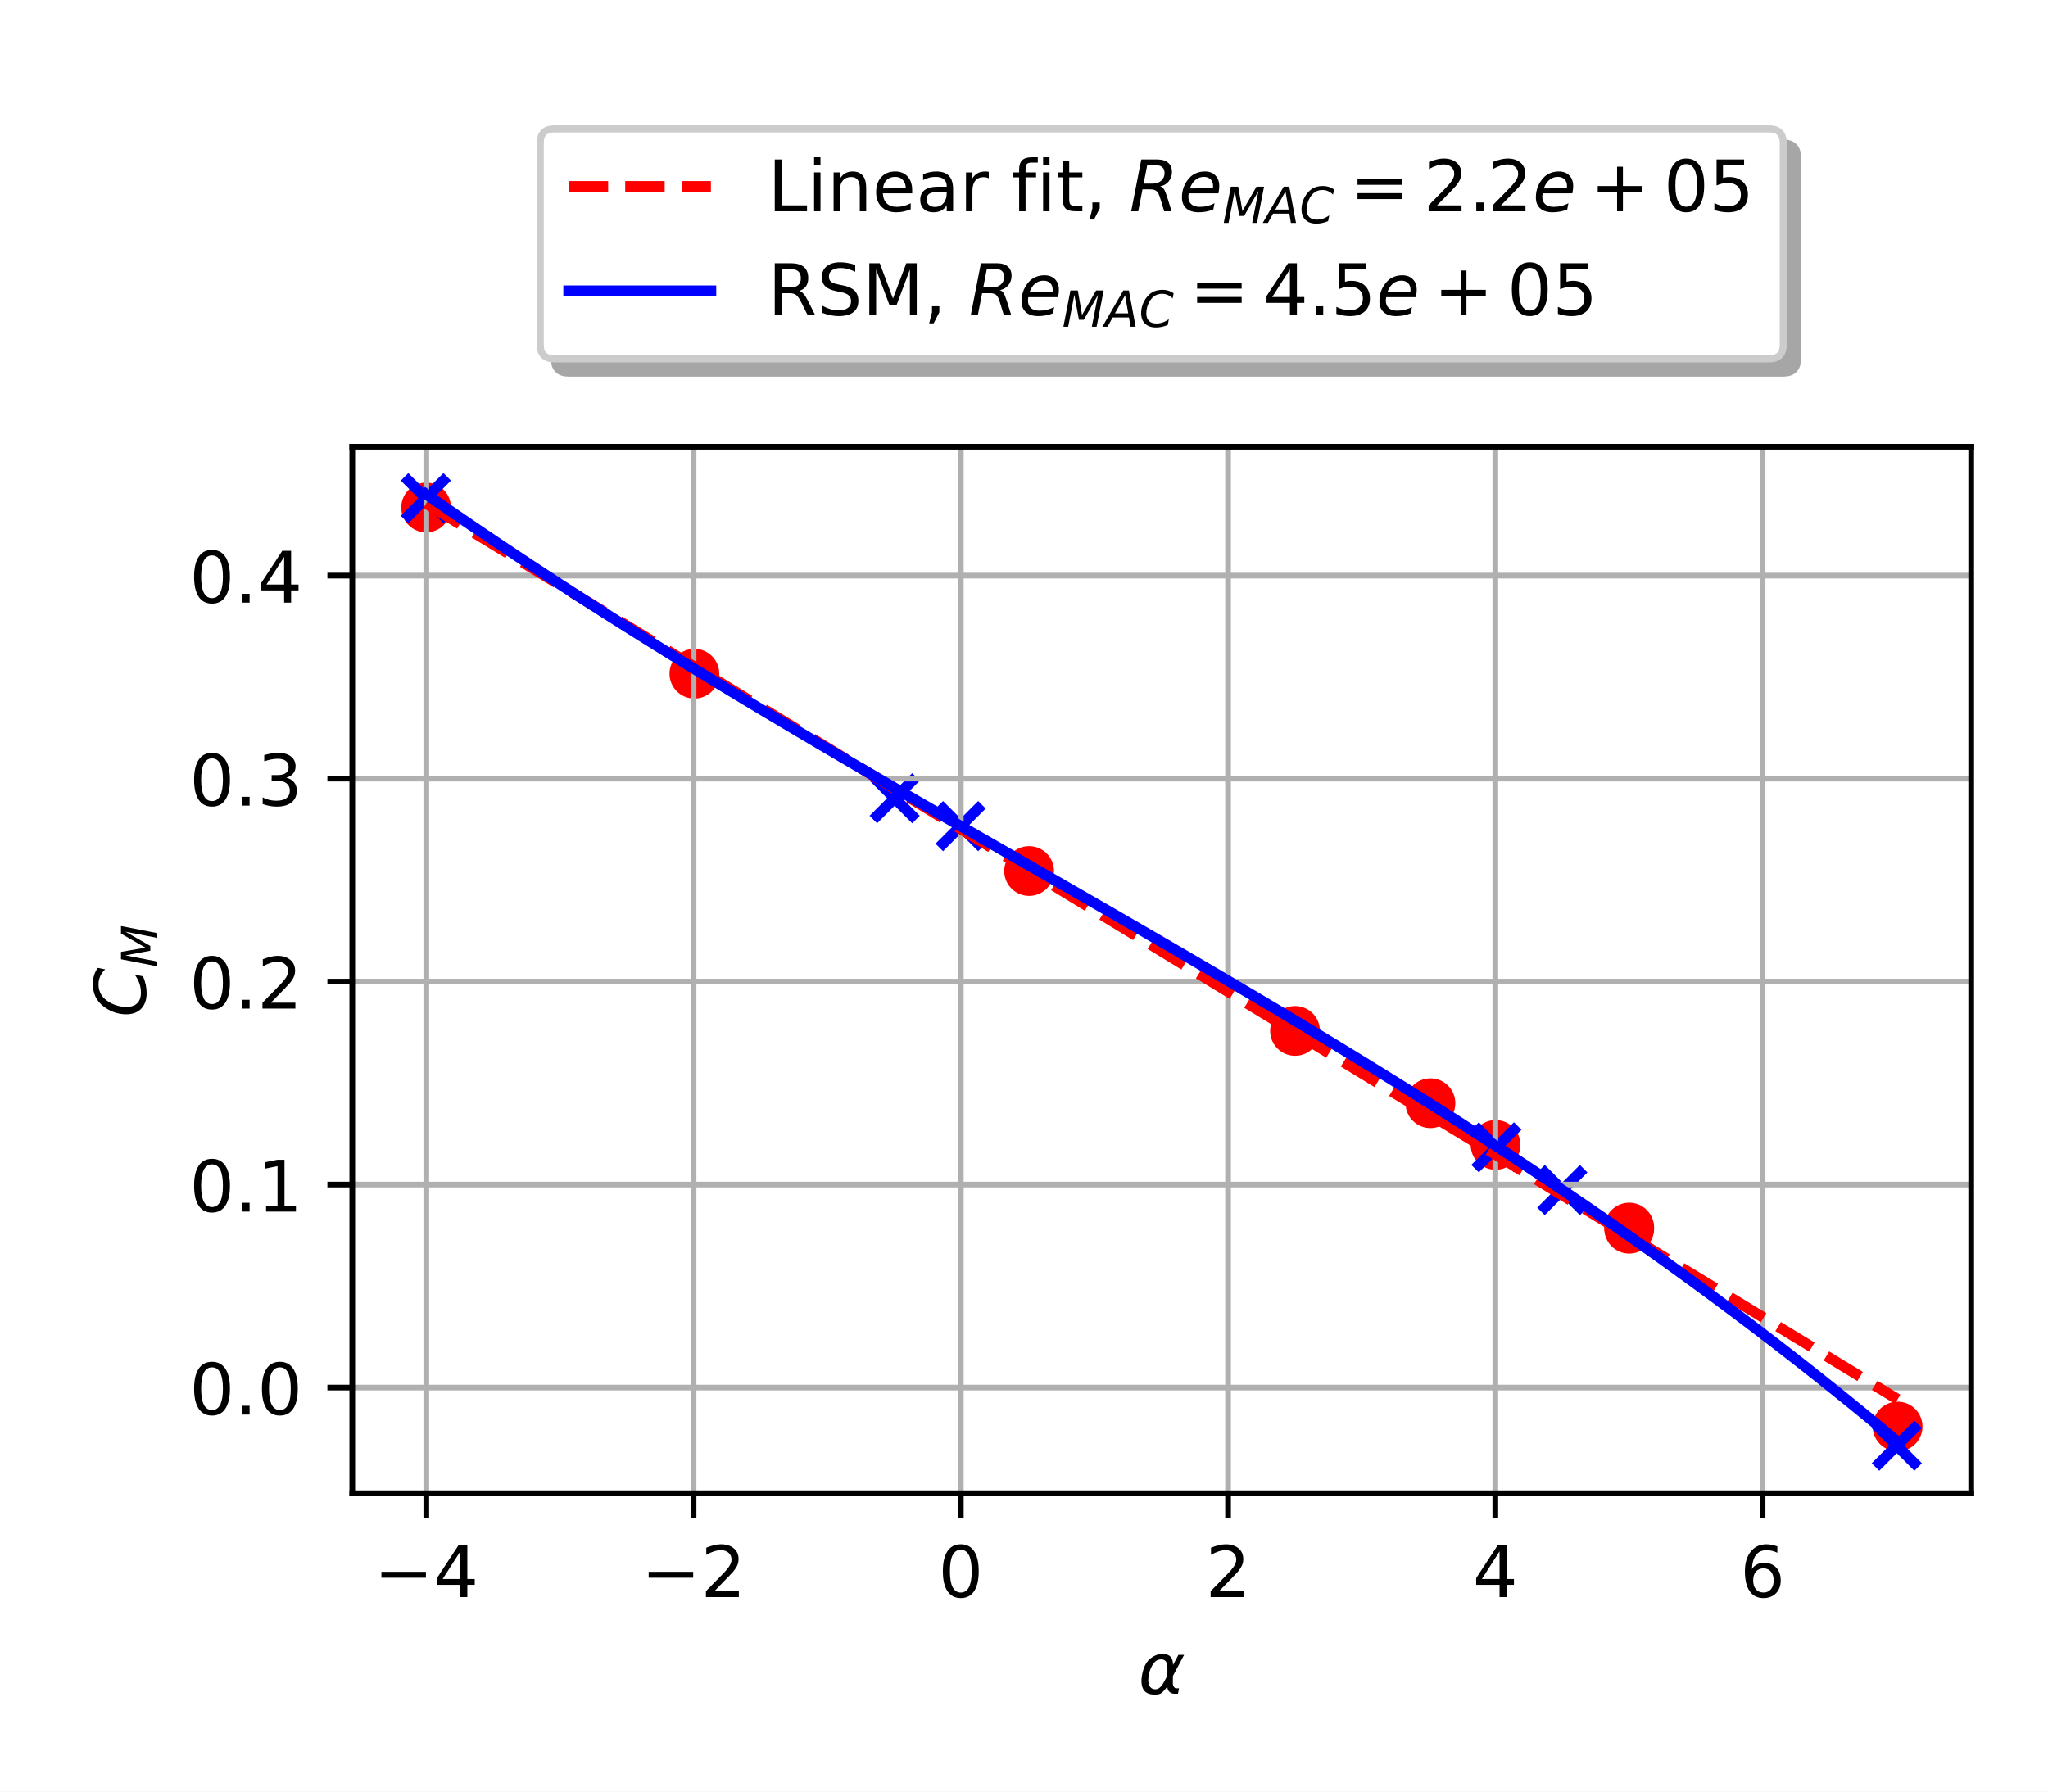
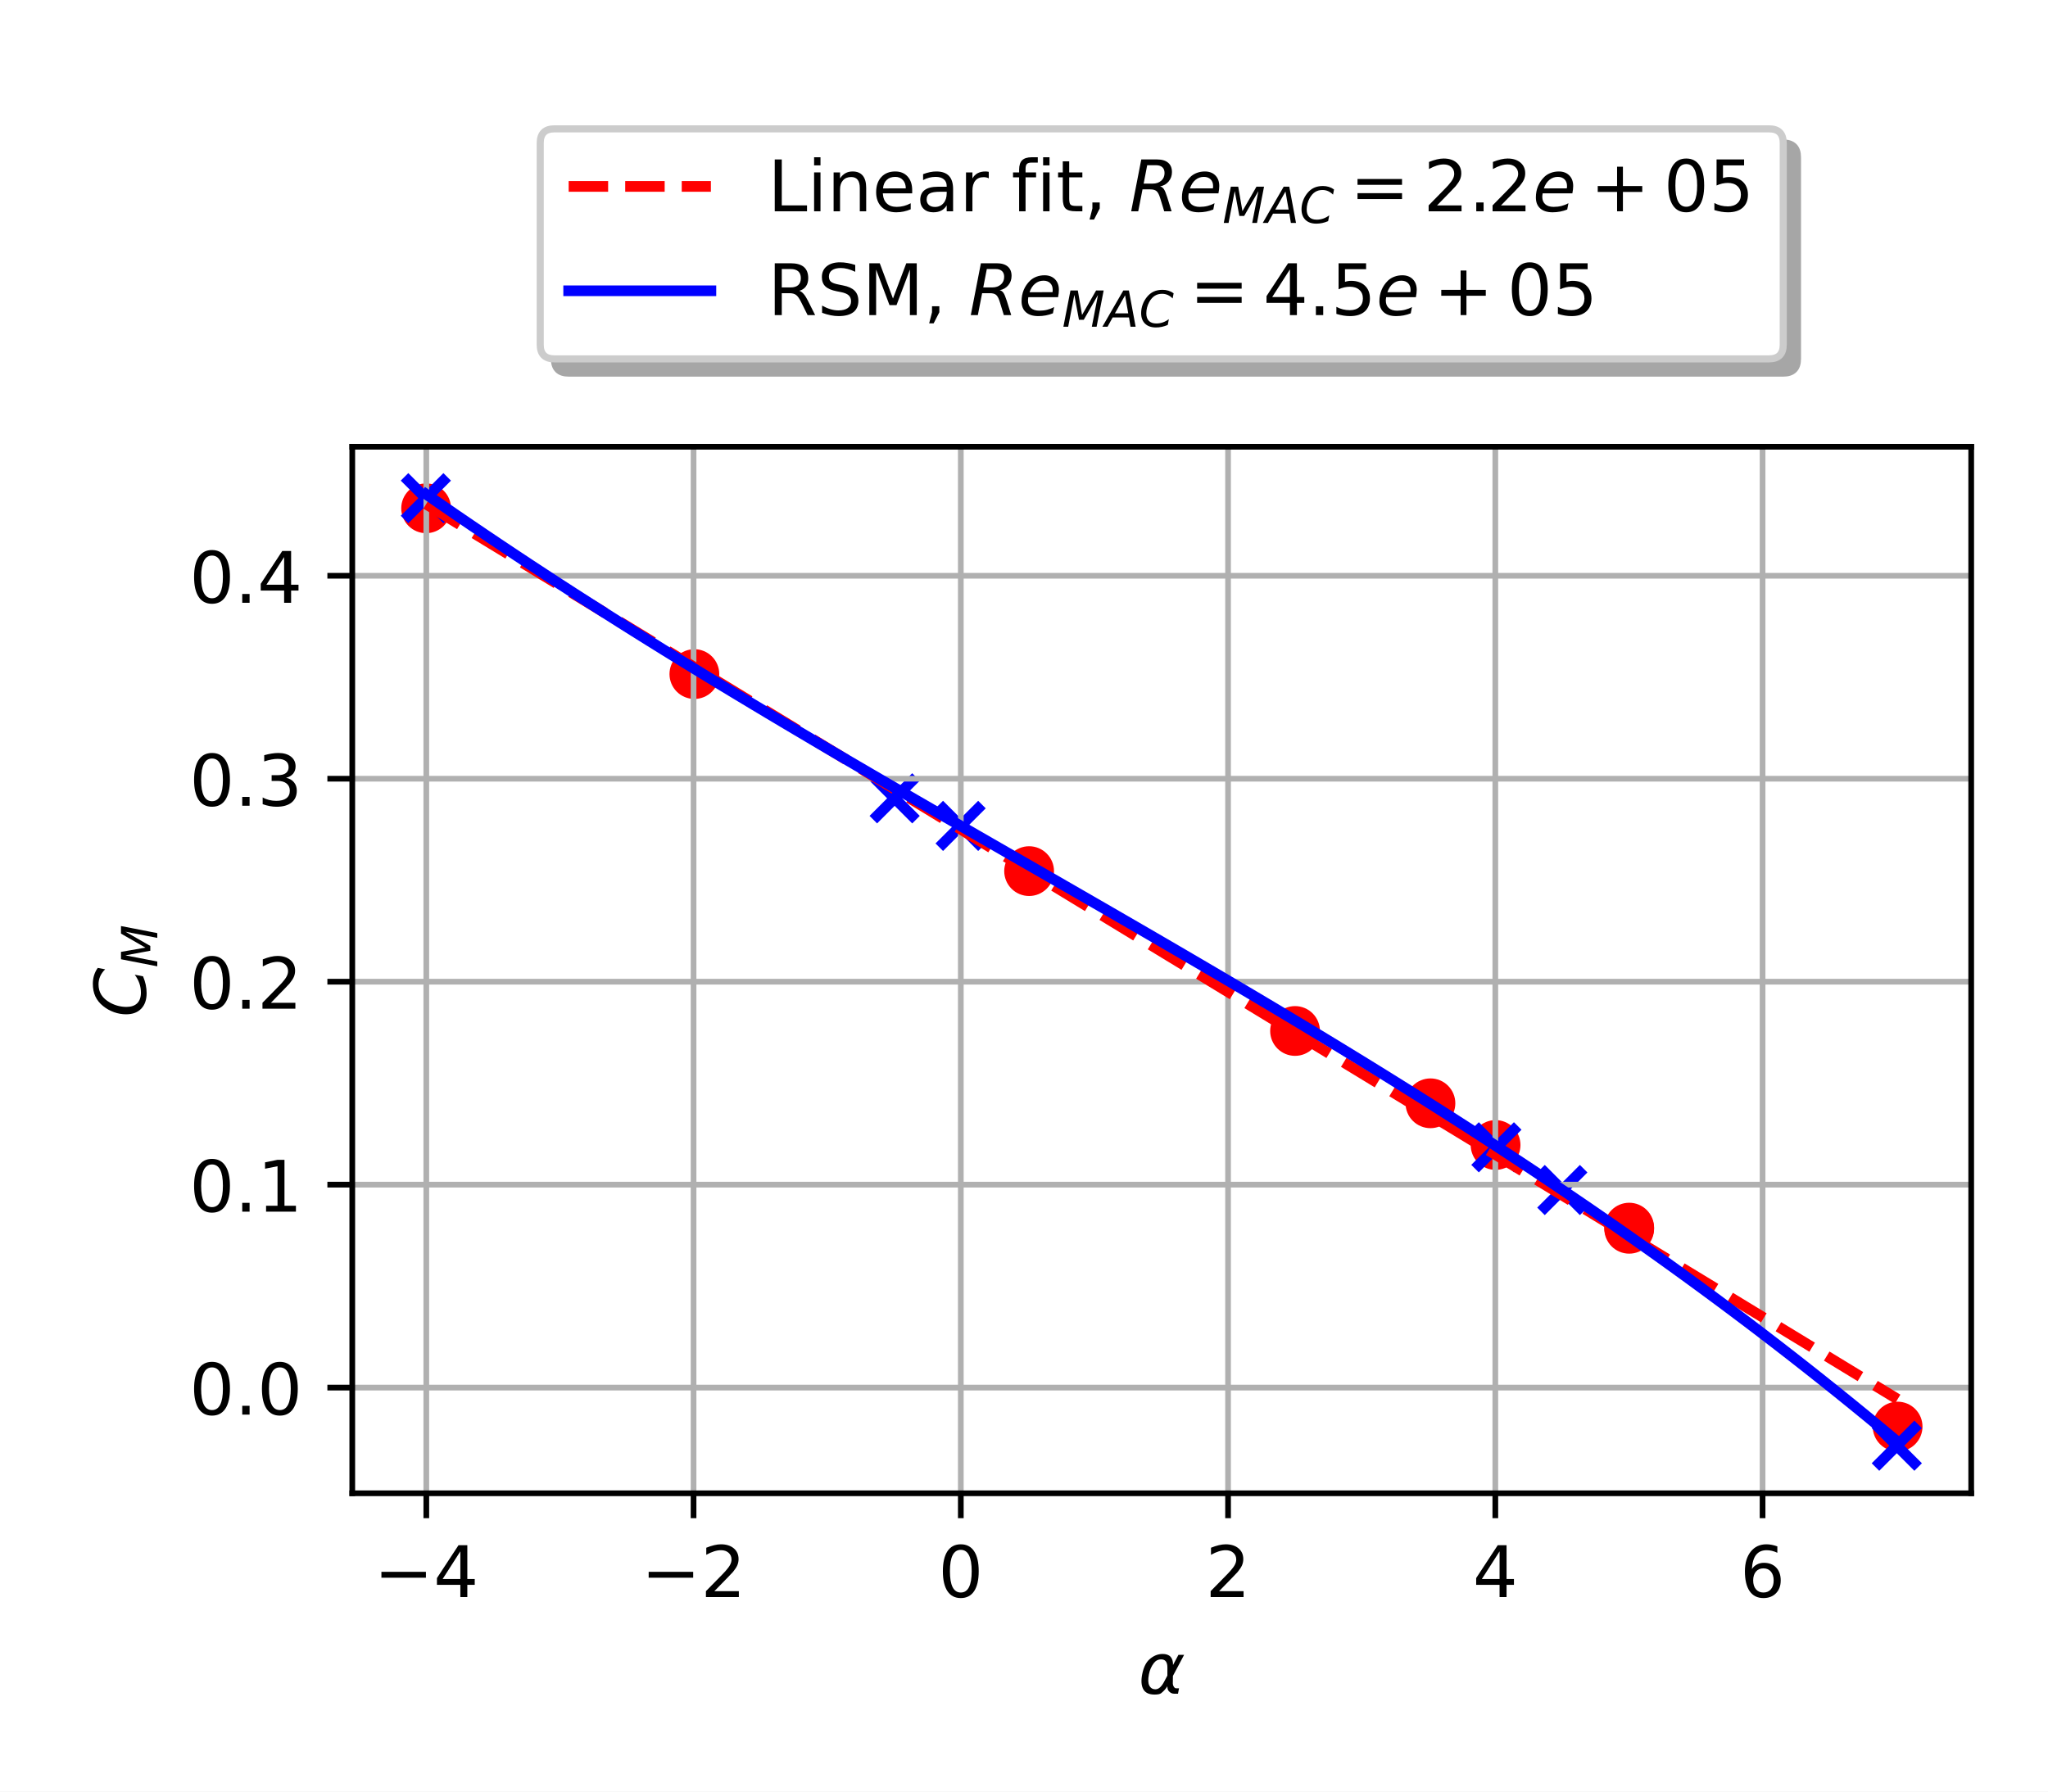
<svg xmlns="http://www.w3.org/2000/svg" xmlns:xlink="http://www.w3.org/1999/xlink" width="288pt" height="252pt" viewBox="0 0 288 252" version="1.1">
  <defs>
    <style type="text/css">*{stroke-linejoin: round; stroke-linecap: butt}</style>
  </defs>
  <g id="figure_1">
    <g id="patch_1">
      <path d="M 0 252  L 288 252  L 288 0  L 0 0  z " style="fill: #ffffff" />
    </g>
    <g id="axes_1">
      <g id="patch_2">
        <path d="M 49.538 210.04  L 277.2 210.04  L 277.2 62.838  L 49.538 62.838  z " style="fill: #ffffff" />
      </g>
      <g id="PathCollection_1">
        <defs>
-           <path id="m298b43985b" d="M 0 3  C 0.796 3 1.559 2.684 2.121 2.121  C 2.684 1.559 3 0.796 3 0  C 3 -0.796 2.684 -1.559 2.121 -2.121  C 1.559 -2.684 0.796 -3 0 -3  C -0.796 -3 -1.559 -2.684 -2.121 -2.121  C -2.684 -1.559 -3 -0.796 -3 0  C -3 0.796 -2.684 1.559 -2.121 2.121  C -1.559 2.684 -0.796 3 0 3  z " style="stroke: #ff0000" />
+           <path id="m295768edda" d="M 0 3  C 0.796 3 1.559 2.684 2.121 2.121  C 2.684 1.559 3 0.796 3 0  C 3 -0.796 2.684 -1.559 2.121 -2.121  C 1.559 -2.684 0.796 -3 0 -3  C -0.796 -3 -1.559 -2.684 -2.121 -2.121  C -2.684 -1.559 -3 -0.796 -3 0  C -3 0.796 -2.684 1.559 -2.121 2.121  C -1.559 2.684 -0.796 3 0 3  z " style="stroke: #ff0000" />
        </defs>
-         <g clip-path="url(#pca55e09e68)">
-           <use xlink:href="#m298b43985b" x="59.924" y="71.383" style="fill: #ff0000; stroke: #ff0000" />
-           <use xlink:href="#m298b43985b" x="210.315" y="161.041" style="fill: #ff0000; stroke: #ff0000" />
-           <use xlink:href="#m298b43985b" x="266.852" y="200.652" style="fill: #ff0000; stroke: #ff0000" />
-           <use xlink:href="#m298b43985b" x="97.647" y="94.761" style="fill: #ff0000; stroke: #ff0000" />
-           <use xlink:href="#m298b43985b" x="182.118" y="145.005" style="fill: #ff0000; stroke: #ff0000" />
-           <use xlink:href="#m298b43985b" x="144.719" y="122.515" style="fill: #ff0000; stroke: #ff0000" />
-           <use xlink:href="#m298b43985b" x="229.106" y="172.825" style="fill: #ff0000; stroke: #ff0000" />
-           <use xlink:href="#m298b43985b" x="229.106" y="172.664" style="fill: #ff0000; stroke: #ff0000" />
-           <use xlink:href="#m298b43985b" x="201.155" y="155.175" style="fill: #ff0000; stroke: #ff0000" />
+         <g clip-path="url(#pb75f17c39f)">
+           <use xlink:href="#m295768edda" x="59.924" y="71.497" style="fill: #ff0000; stroke: #ff0000" />
+           <use xlink:href="#m295768edda" x="210.315" y="161.051" style="fill: #ff0000; stroke: #ff0000" />
+           <use xlink:href="#m295768edda" x="266.852" y="200.657" style="fill: #ff0000; stroke: #ff0000" />
+           <use xlink:href="#m295768edda" x="97.647" y="94.814" style="fill: #ff0000; stroke: #ff0000" />
+           <use xlink:href="#m295768edda" x="182.118" y="145.014" style="fill: #ff0000; stroke: #ff0000" />
+           <use xlink:href="#m295768edda" x="144.719" y="122.529" style="fill: #ff0000; stroke: #ff0000" />
+           <use xlink:href="#m295768edda" x="229.106" y="172.836" style="fill: #ff0000; stroke: #ff0000" />
+           <use xlink:href="#m295768edda" x="229.106" y="172.675" style="fill: #ff0000; stroke: #ff0000" />
+           <use xlink:href="#m295768edda" x="201.155" y="155.186" style="fill: #ff0000; stroke: #ff0000" />
        </g>
      </g>
      <g id="PathCollection_2">
        <defs>
-           <path id="m9cc6f84e0f" d="M -3 3  L 3 -3  M -3 -3  L 3 3  " style="stroke: #0000ff; stroke-width: 1.5" />
+           <path id="m16c9d9e2cb" d="M -3 3  L 3 -3  M -3 -3  L 3 3  " style="stroke: #0000ff; stroke-width: 1.5" />
        </defs>
-         <g clip-path="url(#pca55e09e68)">
-           <use xlink:href="#m9cc6f84e0f" x="266.739" y="203.349" style="fill: #0000ff; stroke: #0000ff; stroke-width: 1.5" />
-           <use xlink:href="#m9cc6f84e0f" x="135.086" y="116.201" style="fill: #0000ff; stroke: #0000ff; stroke-width: 1.5" />
-           <use xlink:href="#m9cc6f84e0f" x="210.428" y="161.381" style="fill: #0000ff; stroke: #0000ff; stroke-width: 1.5" />
-           <use xlink:href="#m9cc6f84e0f" x="125.811" y="112.276" style="fill: #0000ff; stroke: #0000ff; stroke-width: 1.5" />
-           <use xlink:href="#m9cc6f84e0f" x="219.701" y="167.386" style="fill: #0000ff; stroke: #0000ff; stroke-width: 1.5" />
-           <use xlink:href="#m9cc6f84e0f" x="59.886" y="70.07" style="fill: #0000ff; stroke: #0000ff; stroke-width: 1.5" />
+         <g clip-path="url(#pb75f17c39f)">
+           <use xlink:href="#m16c9d9e2cb" x="266.739" y="203.349" style="fill: #0000ff; stroke: #0000ff; stroke-width: 1.5" />
+           <use xlink:href="#m16c9d9e2cb" x="135.086" y="116.167" style="fill: #0000ff; stroke: #0000ff; stroke-width: 1.5" />
+           <use xlink:href="#m16c9d9e2cb" x="210.428" y="161.376" style="fill: #0000ff; stroke: #0000ff; stroke-width: 1.5" />
+           <use xlink:href="#m16c9d9e2cb" x="125.811" y="112.291" style="fill: #0000ff; stroke: #0000ff; stroke-width: 1.5" />
+           <use xlink:href="#m16c9d9e2cb" x="219.701" y="167.386" style="fill: #0000ff; stroke: #0000ff; stroke-width: 1.5" />
+           <use xlink:href="#m16c9d9e2cb" x="59.886" y="70.074" style="fill: #0000ff; stroke: #0000ff; stroke-width: 1.5" />
        </g>
      </g>
      <g id="matplotlib.axis_1">
        <g id="xtick_1">
          <g id="line2d_1">
-             <path d="M 59.949 210.04  L 59.949 62.838  " clip-path="url(#pca55e09e68)" style="fill: none; stroke: #b0b0b0; stroke-width: 0.8; stroke-linecap: square" />
+             <path d="M 59.949 210.04  L 59.949 62.838  " clip-path="url(#pb75f17c39f)" style="fill: none; stroke: #b0b0b0; stroke-width: 0.8; stroke-linecap: square" />
          </g>
          <g id="line2d_2">
            <defs>
-               <path id="mcd1aa1cfd7" d="M 0 0  L 0 3.5  " style="stroke: #000000; stroke-width: 0.8" />
-             </defs>
-             <g>
-               <use xlink:href="#mcd1aa1cfd7" x="59.949" y="210.04" style="stroke: #000000; stroke-width: 0.8" />
+               <path id="m51a1913f10" d="M 0 0  L 0 3.5  " style="stroke: #000000; stroke-width: 0.8" />
+             </defs>
+             <g>
+               <use xlink:href="#m51a1913f10" x="59.949" y="210.04" style="stroke: #000000; stroke-width: 0.8" />
            </g>
          </g>
          <g id="text_1">
            <g transform="translate(52.57741 224.6384) scale(0.1 -0.1)">
              <defs>
                <path id="DejaVuSans-2212" d="M 678 2272  L 4684 2272  L 4684 1741  L 678 1741  L 678 2272  z " transform="scale(0.015625)" />
                <path id="DejaVuSans-34" d="M 2419 4116  L 825 1625  L 2419 1625  L 2419 4116  z M 2253 4666  L 3047 4666  L 3047 1625  L 3713 1625  L 3713 1100  L 3047 1100  L 3047 0  L 2419 0  L 2419 1100  L 313 1100  L 313 1709  L 2253 4666  z " transform="scale(0.015625)" />
              </defs>
              <use xlink:href="#DejaVuSans-2212" />
              <use xlink:href="#DejaVuSans-34" x="83.789" />
            </g>
          </g>
        </g>
        <g id="xtick_2">
          <g id="line2d_3">
-             <path d="M 97.531 210.04  L 97.531 62.838  " clip-path="url(#pca55e09e68)" style="fill: none; stroke: #b0b0b0; stroke-width: 0.8; stroke-linecap: square" />
+             <path d="M 97.531 210.04  L 97.531 62.838  " clip-path="url(#pb75f17c39f)" style="fill: none; stroke: #b0b0b0; stroke-width: 0.8; stroke-linecap: square" />
          </g>
          <g id="line2d_4">
            <g>
-               <use xlink:href="#mcd1aa1cfd7" x="97.531" y="210.04" style="stroke: #000000; stroke-width: 0.8" />
+               <use xlink:href="#m51a1913f10" x="97.531" y="210.04" style="stroke: #000000; stroke-width: 0.8" />
            </g>
          </g>
          <g id="text_2">
            <g transform="translate(90.16002 224.6384) scale(0.1 -0.1)">
              <defs>
                <path id="DejaVuSans-32" d="M 1228 531  L 3431 531  L 3431 0  L 469 0  L 469 531  Q 828 903 1448 1529  Q 2069 2156 2228 2338  Q 2531 2678 2651 2914  Q 2772 3150 2772 3378  Q 2772 3750 2511 3984  Q 2250 4219 1831 4219  Q 1534 4219 1204 4116  Q 875 4013 500 3803  L 500 4441  Q 881 4594 1212 4672  Q 1544 4750 1819 4750  Q 2544 4750 2975 4387  Q 3406 4025 3406 3419  Q 3406 3131 3298 2873  Q 3191 2616 2906 2266  Q 2828 2175 2409 1742  Q 1991 1309 1228 531  z " transform="scale(0.015625)" />
              </defs>
              <use xlink:href="#DejaVuSans-2212" />
              <use xlink:href="#DejaVuSans-32" x="83.789" />
            </g>
          </g>
        </g>
        <g id="xtick_3">
          <g id="line2d_5">
-             <path d="M 135.114 210.04  L 135.114 62.838  " clip-path="url(#pca55e09e68)" style="fill: none; stroke: #b0b0b0; stroke-width: 0.8; stroke-linecap: square" />
+             <path d="M 135.114 210.04  L 135.114 62.838  " clip-path="url(#pb75f17c39f)" style="fill: none; stroke: #b0b0b0; stroke-width: 0.8; stroke-linecap: square" />
          </g>
          <g id="line2d_6">
            <g>
-               <use xlink:href="#mcd1aa1cfd7" x="135.114" y="210.04" style="stroke: #000000; stroke-width: 0.8" />
+               <use xlink:href="#m51a1913f10" x="135.114" y="210.04" style="stroke: #000000; stroke-width: 0.8" />
            </g>
          </g>
          <g id="text_3">
            <g transform="translate(131.9325 224.6384) scale(0.1 -0.1)">
              <defs>
                <path id="DejaVuSans-30" d="M 2034 4250  Q 1547 4250 1301 3770  Q 1056 3291 1056 2328  Q 1056 1369 1301 889  Q 1547 409 2034 409  Q 2525 409 2770 889  Q 3016 1369 3016 2328  Q 3016 3291 2770 3770  Q 2525 4250 2034 4250  z M 2034 4750  Q 2819 4750 3233 4129  Q 3647 3509 3647 2328  Q 3647 1150 3233 529  Q 2819 -91 2034 -91  Q 1250 -91 836 529  Q 422 1150 422 2328  Q 422 3509 836 4129  Q 1250 4750 2034 4750  z " transform="scale(0.015625)" />
              </defs>
              <use xlink:href="#DejaVuSans-30" />
            </g>
          </g>
        </g>
        <g id="xtick_4">
          <g id="line2d_7">
-             <path d="M 172.696 210.04  L 172.696 62.838  " clip-path="url(#pca55e09e68)" style="fill: none; stroke: #b0b0b0; stroke-width: 0.8; stroke-linecap: square" />
+             <path d="M 172.696 210.04  L 172.696 62.838  " clip-path="url(#pb75f17c39f)" style="fill: none; stroke: #b0b0b0; stroke-width: 0.8; stroke-linecap: square" />
          </g>
          <g id="line2d_8">
            <g>
-               <use xlink:href="#mcd1aa1cfd7" x="172.696" y="210.04" style="stroke: #000000; stroke-width: 0.8" />
+               <use xlink:href="#m51a1913f10" x="172.696" y="210.04" style="stroke: #000000; stroke-width: 0.8" />
            </g>
          </g>
          <g id="text_4">
            <g transform="translate(169.5151 224.6384) scale(0.1 -0.1)">
              <use xlink:href="#DejaVuSans-32" />
            </g>
          </g>
        </g>
        <g id="xtick_5">
          <g id="line2d_9">
-             <path d="M 210.279 210.04  L 210.279 62.838  " clip-path="url(#pca55e09e68)" style="fill: none; stroke: #b0b0b0; stroke-width: 0.8; stroke-linecap: square" />
+             <path d="M 210.279 210.04  L 210.279 62.838  " clip-path="url(#pb75f17c39f)" style="fill: none; stroke: #b0b0b0; stroke-width: 0.8; stroke-linecap: square" />
          </g>
          <g id="line2d_10">
            <g>
-               <use xlink:href="#mcd1aa1cfd7" x="210.279" y="210.04" style="stroke: #000000; stroke-width: 0.8" />
+               <use xlink:href="#m51a1913f10" x="210.279" y="210.04" style="stroke: #000000; stroke-width: 0.8" />
            </g>
          </g>
          <g id="text_5">
            <g transform="translate(207.0977 224.6384) scale(0.1 -0.1)">
              <use xlink:href="#DejaVuSans-34" />
            </g>
          </g>
        </g>
        <g id="xtick_6">
          <g id="line2d_11">
-             <path d="M 247.862 210.04  L 247.862 62.838  " clip-path="url(#pca55e09e68)" style="fill: none; stroke: #b0b0b0; stroke-width: 0.8; stroke-linecap: square" />
+             <path d="M 247.862 210.04  L 247.862 62.838  " clip-path="url(#pb75f17c39f)" style="fill: none; stroke: #b0b0b0; stroke-width: 0.8; stroke-linecap: square" />
          </g>
          <g id="line2d_12">
            <g>
-               <use xlink:href="#mcd1aa1cfd7" x="247.862" y="210.04" style="stroke: #000000; stroke-width: 0.8" />
+               <use xlink:href="#m51a1913f10" x="247.862" y="210.04" style="stroke: #000000; stroke-width: 0.8" />
            </g>
          </g>
          <g id="text_6">
            <g transform="translate(244.6803 224.6384) scale(0.1 -0.1)">
              <defs>
                <path id="DejaVuSans-36" d="M 2113 2584  Q 1688 2584 1439 2293  Q 1191 2003 1191 1497  Q 1191 994 1439 701  Q 1688 409 2113 409  Q 2538 409 2786 701  Q 3034 994 3034 1497  Q 3034 2003 2786 2293  Q 2538 2584 2113 2584  z M 3366 4563  L 3366 3988  Q 3128 4100 2886 4159  Q 2644 4219 2406 4219  Q 1781 4219 1451 3797  Q 1122 3375 1075 2522  Q 1259 2794 1537 2939  Q 1816 3084 2150 3084  Q 2853 3084 3261 2657  Q 3669 2231 3669 1497  Q 3669 778 3244 343  Q 2819 -91 2113 -91  Q 1303 -91 875 529  Q 447 1150 447 2328  Q 447 3434 972 4092  Q 1497 4750 2381 4750  Q 2619 4750 2861 4703  Q 3103 4656 3366 4563  z " transform="scale(0.015625)" />
              </defs>
              <use xlink:href="#DejaVuSans-36" />
            </g>
          </g>
        </g>
        <g id="text_7">
          <g transform="translate(160.069 238.3166) scale(0.1 -0.1)">
            <defs>
              <path id="DejaVuSans-Oblique-3b1" d="M 2619 1628  L 2622 2350  Q 2625 3088 2069 3091  Q 1653 3094 1394 2747  Q 1069 2319 959 1747  Q 825 1059 994 731  Q 1169 397 1547 397  Q 1966 397 2319 1063  L 2619 1628  z M 2166 3578  Q 3141 3594 3128 2584  Q 3128 2584 3616 3500  L 4128 3500  L 3119 1603  L 3109 919  Q 3109 766 3194 638  Q 3291 488 3391 488  L 3669 488  L 3575 0  L 3228 0  Q 2934 0 2722 263  Q 2622 394 2619 669  Q 2416 334 2066 50  Q 1900 -81 1453 -78  Q 722 -72 456 397  Q 184 884 353 1747  Q 534 2675 1009 3097  Q 1544 3569 2166 3578  z " transform="scale(0.015625)" />
            </defs>
            <use xlink:href="#DejaVuSans-Oblique-3b1" transform="translate(0 0.84375)" />
          </g>
        </g>
      </g>
      <g id="matplotlib.axis_2">
        <g id="ytick_1">
          <g id="line2d_13">
-             <path d="M 49.538 195.17  L 277.2 195.17  " clip-path="url(#pca55e09e68)" style="fill: none; stroke: #b0b0b0; stroke-width: 0.8; stroke-linecap: square" />
+             <path d="M 49.538 195.176  L 277.2 195.176  " clip-path="url(#pb75f17c39f)" style="fill: none; stroke: #b0b0b0; stroke-width: 0.8; stroke-linecap: square" />
          </g>
          <g id="line2d_14">
            <defs>
-               <path id="m88eed2556e" d="M 0 0  L -3.5 0  " style="stroke: #000000; stroke-width: 0.8" />
-             </defs>
-             <g>
-               <use xlink:href="#m88eed2556e" x="49.538" y="195.17" style="stroke: #000000; stroke-width: 0.8" />
+               <path id="m021bf5b63d" d="M 0 0  L -3.5 0  " style="stroke: #000000; stroke-width: 0.8" />
+             </defs>
+             <g>
+               <use xlink:href="#m021bf5b63d" x="49.538" y="195.176" style="stroke: #000000; stroke-width: 0.8" />
            </g>
          </g>
          <g id="text_8">
-             <g transform="translate(26.63488 198.969) scale(0.1 -0.1)">
+             <g transform="translate(26.63488 198.9751) scale(0.1 -0.1)">
              <defs>
                <path id="DejaVuSans-2e" d="M 684 794  L 1344 794  L 1344 0  L 684 0  L 684 794  z " transform="scale(0.015625)" />
              </defs>
              <use xlink:href="#DejaVuSans-30" />
              <use xlink:href="#DejaVuSans-2e" x="63.623" />
              <use xlink:href="#DejaVuSans-30" x="95.41" />
            </g>
          </g>
        </g>
        <g id="ytick_2">
          <g id="line2d_15">
-             <path d="M 49.538 166.619  L 277.2 166.619  " clip-path="url(#pca55e09e68)" style="fill: none; stroke: #b0b0b0; stroke-width: 0.8; stroke-linecap: square" />
+             <path d="M 49.538 166.629  L 277.2 166.629  " clip-path="url(#pb75f17c39f)" style="fill: none; stroke: #b0b0b0; stroke-width: 0.8; stroke-linecap: square" />
          </g>
          <g id="line2d_16">
            <g>
-               <use xlink:href="#m88eed2556e" x="49.538" y="166.619" style="stroke: #000000; stroke-width: 0.8" />
+               <use xlink:href="#m021bf5b63d" x="49.538" y="166.629" style="stroke: #000000; stroke-width: 0.8" />
            </g>
          </g>
          <g id="text_9">
-             <g transform="translate(26.63488 170.418) scale(0.1 -0.1)">
+             <g transform="translate(26.63488 170.428) scale(0.1 -0.1)">
              <defs>
                <path id="DejaVuSans-31" d="M 794 531  L 1825 531  L 1825 4091  L 703 3866  L 703 4441  L 1819 4666  L 2450 4666  L 2450 531  L 3481 531  L 3481 0  L 794 0  L 794 531  z " transform="scale(0.015625)" />
              </defs>
              <use xlink:href="#DejaVuSans-30" />
              <use xlink:href="#DejaVuSans-2e" x="63.623" />
              <use xlink:href="#DejaVuSans-31" x="95.41" />
            </g>
          </g>
        </g>
        <g id="ytick_3">
          <g id="line2d_17">
-             <path d="M 49.538 138.068  L 277.2 138.068  " clip-path="url(#pca55e09e68)" style="fill: none; stroke: #b0b0b0; stroke-width: 0.8; stroke-linecap: square" />
+             <path d="M 49.538 138.082  L 277.2 138.082  " clip-path="url(#pb75f17c39f)" style="fill: none; stroke: #b0b0b0; stroke-width: 0.8; stroke-linecap: square" />
          </g>
          <g id="line2d_18">
            <g>
-               <use xlink:href="#m88eed2556e" x="49.538" y="138.068" style="stroke: #000000; stroke-width: 0.8" />
+               <use xlink:href="#m021bf5b63d" x="49.538" y="138.082" style="stroke: #000000; stroke-width: 0.8" />
            </g>
          </g>
          <g id="text_10">
-             <g transform="translate(26.63488 141.867) scale(0.1 -0.1)">
+             <g transform="translate(26.63488 141.8808) scale(0.1 -0.1)">
              <use xlink:href="#DejaVuSans-30" />
              <use xlink:href="#DejaVuSans-2e" x="63.623" />
              <use xlink:href="#DejaVuSans-32" x="95.41" />
            </g>
          </g>
        </g>
        <g id="ytick_4">
          <g id="line2d_19">
-             <path d="M 49.538 109.517  L 277.2 109.517  " clip-path="url(#pca55e09e68)" style="fill: none; stroke: #b0b0b0; stroke-width: 0.8; stroke-linecap: square" />
+             <path d="M 49.538 109.534  L 277.2 109.534  " clip-path="url(#pb75f17c39f)" style="fill: none; stroke: #b0b0b0; stroke-width: 0.8; stroke-linecap: square" />
          </g>
          <g id="line2d_20">
            <g>
-               <use xlink:href="#m88eed2556e" x="49.538" y="109.517" style="stroke: #000000; stroke-width: 0.8" />
+               <use xlink:href="#m021bf5b63d" x="49.538" y="109.534" style="stroke: #000000; stroke-width: 0.8" />
            </g>
          </g>
          <g id="text_11">
-             <g transform="translate(26.63488 113.316) scale(0.1 -0.1)">
+             <g transform="translate(26.63488 113.3336) scale(0.1 -0.1)">
              <defs>
                <path id="DejaVuSans-33" d="M 2597 2516  Q 3050 2419 3304 2112  Q 3559 1806 3559 1356  Q 3559 666 3084 287  Q 2609 -91 1734 -91  Q 1441 -91 1130 -33  Q 819 25 488 141  L 488 750  Q 750 597 1062 519  Q 1375 441 1716 441  Q 2309 441 2620 675  Q 2931 909 2931 1356  Q 2931 1769 2642 2001  Q 2353 2234 1838 2234  L 1294 2234  L 1294 2753  L 1863 2753  Q 2328 2753 2575 2939  Q 2822 3125 2822 3475  Q 2822 3834 2567 4026  Q 2313 4219 1838 4219  Q 1578 4219 1281 4162  Q 984 4106 628 3988  L 628 4550  Q 988 4650 1302 4700  Q 1616 4750 1894 4750  Q 2613 4750 3031 4423  Q 3450 4097 3450 3541  Q 3450 3153 3228 2886  Q 3006 2619 2597 2516  z " transform="scale(0.015625)" />
              </defs>
              <use xlink:href="#DejaVuSans-30" />
              <use xlink:href="#DejaVuSans-2e" x="63.623" />
              <use xlink:href="#DejaVuSans-33" x="95.41" />
            </g>
          </g>
        </g>
        <g id="ytick_5">
          <g id="line2d_21">
-             <path d="M 49.538 80.966  L 277.2 80.966  " clip-path="url(#pca55e09e68)" style="fill: none; stroke: #b0b0b0; stroke-width: 0.8; stroke-linecap: square" />
+             <path d="M 49.538 80.987  L 277.2 80.987  " clip-path="url(#pb75f17c39f)" style="fill: none; stroke: #b0b0b0; stroke-width: 0.8; stroke-linecap: square" />
          </g>
          <g id="line2d_22">
            <g>
-               <use xlink:href="#m88eed2556e" x="49.538" y="80.966" style="stroke: #000000; stroke-width: 0.8" />
+               <use xlink:href="#m021bf5b63d" x="49.538" y="80.987" style="stroke: #000000; stroke-width: 0.8" />
            </g>
          </g>
          <g id="text_12">
-             <g transform="translate(26.63488 84.76503) scale(0.1 -0.1)">
+             <g transform="translate(26.63488 84.78646) scale(0.1 -0.1)">
              <use xlink:href="#DejaVuSans-30" />
              <use xlink:href="#DejaVuSans-2e" x="63.623" />
              <use xlink:href="#DejaVuSans-34" x="95.41" />
            </g>
          </g>
        </g>
        <g id="text_13">
          <g transform="translate(20.55519 143.089) rotate(-90) scale(0.1 -0.1)">
            <defs>
              <path id="DejaVuSans-Oblique-43" d="M 4447 4306  L 4319 3641  Q 4019 3944 3683 4091  Q 3347 4238 2956 4238  Q 2422 4238 2017 3981  Q 1613 3725 1319 3200  Q 1131 2863 1032 2486  Q 934 2109 934 1728  Q 934 1091 1264 756  Q 1594 422 2222 422  Q 2656 422 3056 561  Q 3456 700 3834 978  L 3688 231  Q 3316 72 2936 -9  Q 2556 -91 2175 -91  Q 1278 -91 773 396  Q 269 884 269 1753  Q 269 2309 461 2846  Q 653 3384 1013 3828  Q 1394 4300 1883 4525  Q 2372 4750 3022 4750  Q 3422 4750 3780 4639  Q 4138 4528 4447 4306  z " transform="scale(0.015625)" />
              <path id="DejaVuSans-Oblique-4d" d="M 1081 4666  L 2028 4666  L 2572 1522  L 4378 4666  L 5350 4666  L 4441 0  L 3828 0  L 4622 4091  L 2791 897  L 2175 897  L 1581 4103  L 788 0  L 172 0  L 1081 4666  z " transform="scale(0.015625)" />
            </defs>
            <use xlink:href="#DejaVuSans-Oblique-43" transform="translate(0 0.78125)" />
            <use xlink:href="#DejaVuSans-Oblique-4d" transform="translate(69.82422 -15.625) scale(0.7)" />
          </g>
        </g>
      </g>
      <g id="line2d_23">
-         <path d="M 59.924 70.825  L 62.014 72.098  L 64.104 73.371  L 66.194 74.643  L 68.285 75.916  L 70.375 77.189  L 72.465 78.461  L 74.555 79.734  L 76.645 81.007  L 78.736 82.279  L 80.826 83.552  L 82.916 84.825  L 85.006 86.098  L 87.096 87.37  L 89.186 88.643  L 91.277 89.916  L 93.367 91.188  L 95.457 92.461  L 97.547 93.734  L 99.637 95.006  L 101.728 96.279  L 103.818 97.552  L 105.908 98.825  L 107.998 100.097  L 110.088 101.37  L 112.178 102.643  L 114.269 103.915  L 116.359 105.188  L 118.449 106.461  L 120.539 107.733  L 122.629 109.006  L 124.719 110.279  L 126.81 111.552  L 128.9 112.824  L 130.99 114.097  L 133.08 115.37  L 135.17 116.642  L 137.261 117.915  L 139.351 119.188  L 141.441 120.46  L 143.531 121.733  L 145.621 123.006  L 147.711 124.279  L 149.802 125.551  L 151.892 126.824  L 153.982 128.097  L 156.072 129.369  L 158.162 130.642  L 160.253 131.915  L 162.343 133.187  L 164.433 134.46  L 166.523 135.733  L 168.613 137.006  L 170.703 138.278  L 172.794 139.551  L 174.884 140.824  L 176.974 142.096  L 179.064 143.369  L 181.154 144.642  L 183.245 145.914  L 185.335 147.187  L 187.425 148.46  L 189.515 149.733  L 191.605 151.005  L 193.695 152.278  L 195.786 153.551  L 197.876 154.823  L 199.966 156.096  L 202.056 157.369  L 204.146 158.641  L 206.237 159.914  L 208.327 161.187  L 210.417 162.46  L 212.507 163.732  L 214.597 165.005  L 216.687 166.278  L 218.778 167.55  L 220.868 168.823  L 222.958 170.096  L 225.048 171.368  L 227.138 172.641  L 229.228 173.914  L 231.319 175.187  L 233.409 176.459  L 235.499 177.732  L 237.589 179.005  L 239.679 180.277  L 241.77 181.55  L 243.86 182.823  L 245.95 184.095  L 248.04 185.368  L 250.13 186.641  L 252.22 187.914  L 254.311 189.186  L 256.401 190.459  L 258.491 191.732  L 260.581 193.004  L 262.671 194.277  L 264.762 195.55  L 266.852 196.822  " clip-path="url(#pca55e09e68)" style="fill: none; stroke-dasharray: 5.55,2.4; stroke-dashoffset: 0; stroke: #ff0000; stroke-width: 1.5" />
+         <path d="M 59.924 70.907  L 62.014 72.178  L 64.104 73.45  L 66.194 74.722  L 68.285 75.994  L 70.375 77.265  L 72.465 78.537  L 74.555 79.809  L 76.645 81.081  L 78.736 82.352  L 80.826 83.624  L 82.916 84.896  L 85.006 86.167  L 87.096 87.439  L 89.186 88.711  L 91.277 89.983  L 93.367 91.254  L 95.457 92.526  L 97.547 93.798  L 99.637 95.07  L 101.728 96.341  L 103.818 97.613  L 105.908 98.885  L 107.998 100.157  L 110.088 101.428  L 112.178 102.7  L 114.269 103.972  L 116.359 105.244  L 118.449 106.515  L 120.539 107.787  L 122.629 109.059  L 124.719 110.331  L 126.81 111.602  L 128.9 112.874  L 130.99 114.146  L 133.08 115.418  L 135.17 116.689  L 137.261 117.961  L 139.351 119.233  L 141.441 120.504  L 143.531 121.776  L 145.621 123.048  L 147.711 124.32  L 149.802 125.591  L 151.892 126.863  L 153.982 128.135  L 156.072 129.407  L 158.162 130.678  L 160.253 131.95  L 162.343 133.222  L 164.433 134.494  L 166.523 135.765  L 168.613 137.037  L 170.703 138.309  L 172.794 139.581  L 174.884 140.852  L 176.974 142.124  L 179.064 143.396  L 181.154 144.668  L 183.245 145.939  L 185.335 147.211  L 187.425 148.483  L 189.515 149.754  L 191.605 151.026  L 193.695 152.298  L 195.786 153.57  L 197.876 154.841  L 199.966 156.113  L 202.056 157.385  L 204.146 158.657  L 206.237 159.928  L 208.327 161.2  L 210.417 162.472  L 212.507 163.744  L 214.597 165.015  L 216.687 166.287  L 218.778 167.559  L 220.868 168.831  L 222.958 170.102  L 225.048 171.374  L 227.138 172.646  L 229.228 173.918  L 231.319 175.189  L 233.409 176.461  L 235.499 177.733  L 237.589 179.005  L 239.679 180.276  L 241.77 181.548  L 243.86 182.82  L 245.95 184.091  L 248.04 185.363  L 250.13 186.635  L 252.22 187.907  L 254.311 189.178  L 256.401 190.45  L 258.491 191.722  L 260.581 192.994  L 262.671 194.265  L 264.762 195.537  L 266.852 196.809  " clip-path="url(#pb75f17c39f)" style="fill: none; stroke-dasharray: 5.55,2.4; stroke-dashoffset: 0; stroke: #ff0000; stroke-width: 1.5" />
      </g>
      <g id="line2d_24">
-         <path d="M 59.949 69.529  L 62.036 70.982  L 64.124 72.422  L 66.212 73.85  L 68.3 75.265  L 70.388 76.67  L 72.476 78.063  L 74.564 79.445  L 76.652 80.817  L 78.74 82.178  L 80.828 83.53  L 82.916 84.871  L 85.004 86.204  L 87.092 87.527  L 89.179 88.842  L 91.267 90.148  L 93.355 91.446  L 95.443 92.737  L 97.531 94.02  L 99.619 95.296  L 101.707 96.565  L 103.795 97.828  L 105.883 99.084  L 107.971 100.335  L 110.059 101.58  L 112.147 102.82  L 114.234 104.055  L 116.322 105.286  L 118.41 106.512  L 120.498 107.735  L 122.586 108.954  L 124.674 110.17  L 126.762 111.382  L 128.85 112.592  L 130.938 113.8  L 133.026 115.006  L 135.114 116.21  L 137.202 117.413  L 139.29 118.614  L 141.377 119.815  L 143.465 121.016  L 145.553 122.216  L 147.641 123.417  L 149.729 124.618  L 151.817 125.82  L 153.905 127.024  L 155.993 128.229  L 158.081 129.435  L 160.169 130.644  L 162.257 131.856  L 164.345 133.07  L 166.433 134.287  L 168.52 135.508  L 170.608 136.732  L 172.696 137.96  L 174.784 139.193  L 176.872 140.431  L 178.96 141.673  L 181.048 142.921  L 183.136 144.175  L 185.224 145.434  L 187.312 146.7  L 189.4 147.973  L 191.488 149.252  L 193.576 150.539  L 195.663 151.833  L 197.751 153.135  L 199.839 154.446  L 201.927 155.765  L 204.015 157.092  L 206.103 158.429  L 208.191 159.776  L 210.279 161.132  L 212.367 162.498  L 214.455 163.875  L 216.543 165.263  L 218.631 166.662  L 220.719 168.072  L 222.806 169.493  L 224.894 170.927  L 226.982 172.373  L 229.07 173.832  L 231.158 175.304  L 233.246 176.789  L 235.334 178.288  L 237.422 179.801  L 239.51 181.328  L 241.598 182.87  L 243.686 184.427  L 245.774 185.998  L 247.862 187.586  L 249.949 189.189  L 252.037 190.809  L 254.125 192.444  L 256.213 194.097  L 258.301 195.767  L 260.389 197.455  L 262.477 199.16  L 264.565 200.883  L 266.653 202.625  " clip-path="url(#pca55e09e68)" style="fill: none; stroke: #0000ff; stroke-width: 1.5; stroke-linecap: square" />
+         <path d="M 59.949 69.529  L 62.036 70.98  L 64.124 72.418  L 66.212 73.844  L 68.3 75.258  L 70.388 76.661  L 72.476 78.053  L 74.564 79.434  L 76.652 80.804  L 78.74 82.164  L 80.828 83.514  L 82.916 84.855  L 85.004 86.186  L 87.092 87.508  L 89.179 88.822  L 91.267 90.127  L 93.355 91.425  L 95.443 92.714  L 97.531 93.997  L 99.619 95.272  L 101.707 96.54  L 103.795 97.803  L 105.883 99.059  L 107.971 100.309  L 110.059 101.554  L 112.147 102.793  L 114.234 104.028  L 116.322 105.259  L 118.41 106.485  L 120.498 107.707  L 122.586 108.926  L 124.674 110.142  L 126.762 111.354  L 128.85 112.564  L 130.938 113.772  L 133.026 114.978  L 135.114 116.182  L 137.202 117.385  L 139.29 118.587  L 141.377 119.788  L 143.465 120.989  L 145.553 122.19  L 147.641 123.391  L 149.729 124.592  L 151.817 125.795  L 153.905 126.999  L 155.993 128.204  L 158.081 129.411  L 160.169 130.62  L 162.257 131.832  L 164.345 133.047  L 166.433 134.265  L 168.52 135.486  L 170.608 136.711  L 172.696 137.94  L 174.784 139.174  L 176.872 140.412  L 178.96 141.655  L 181.048 142.904  L 183.136 144.158  L 185.224 145.418  L 187.312 146.685  L 189.4 147.958  L 191.488 149.238  L 193.576 150.526  L 195.663 151.821  L 197.751 153.124  L 199.839 154.435  L 201.927 155.755  L 204.015 157.083  L 206.103 158.421  L 208.191 159.768  L 210.279 161.125  L 212.367 162.493  L 214.455 163.87  L 216.543 165.259  L 218.631 166.658  L 220.719 168.069  L 222.806 169.491  L 224.894 170.926  L 226.982 172.373  L 229.07 173.833  L 231.158 175.305  L 233.246 176.791  L 235.334 178.291  L 237.422 179.804  L 239.51 181.332  L 241.598 182.875  L 243.686 184.432  L 245.774 186.004  L 247.862 187.592  L 249.949 189.196  L 252.037 190.816  L 254.125 192.453  L 256.213 194.106  L 258.301 195.777  L 260.389 197.465  L 262.477 199.17  L 264.565 200.894  L 266.653 202.636  " clip-path="url(#pb75f17c39f)" style="fill: none; stroke: #0000ff; stroke-width: 1.5; stroke-linecap: square" />
      </g>
      <g id="patch_3">
        <path d="M 49.538 210.04  L 49.538 62.838  " style="fill: none; stroke: #000000; stroke-width: 0.8; stroke-linejoin: miter; stroke-linecap: square" />
      </g>
      <g id="patch_4">
        <path d="M 277.2 210.04  L 277.2 62.838  " style="fill: none; stroke: #000000; stroke-width: 0.8; stroke-linejoin: miter; stroke-linecap: square" />
      </g>
      <g id="patch_5">
        <path d="M 49.538 210.04  L 277.2 210.04  " style="fill: none; stroke: #000000; stroke-width: 0.8; stroke-linejoin: miter; stroke-linecap: square" />
      </g>
      <g id="patch_6">
        <path d="M 49.538 62.838  L 277.2 62.838  " style="fill: none; stroke: #000000; stroke-width: 0.8; stroke-linejoin: miter; stroke-linecap: square" />
      </g>
      <g id="legend_1">
        <g id="patch_7">
          <path d="M 79.969 52.478  L 250.769 52.478  Q 252.769 52.478 252.769 50.478  L 252.769 22.122  Q 252.769 20.122 250.769 20.122  L 79.969 20.122  Q 77.969 20.122 77.969 22.122  L 77.969 50.478  Q 77.969 52.478 79.969 52.478  z " style="fill: #4d4d4d; opacity: 0.5; stroke: #4d4d4d; stroke-linejoin: miter" />
        </g>
        <g id="patch_8">
          <path d="M 77.969 50.478  L 248.769 50.478  Q 250.769 50.478 250.769 48.478  L 250.769 20.122  Q 250.769 18.122 248.769 18.122  L 77.969 18.122  Q 75.969 18.122 75.969 20.122  L 75.969 48.478  Q 75.969 50.478 77.969 50.478  z " style="fill: #ffffff; stroke: #cccccc; stroke-linejoin: miter" />
        </g>
        <g id="line2d_25">
          <path d="M 79.969 26.22  L 89.969 26.22  L 99.969 26.22  " style="fill: none; stroke-dasharray: 5.55,2.4; stroke-dashoffset: 0; stroke: #ff0000; stroke-width: 1.5" />
        </g>
        <g id="text_14">
          <g transform="translate(107.969 29.72009) scale(0.1 -0.1)">
            <defs>
              <path id="DejaVuSans-4c" d="M 628 4666  L 1259 4666  L 1259 531  L 3531 531  L 3531 0  L 628 0  L 628 4666  z " transform="scale(0.015625)" />
              <path id="DejaVuSans-69" d="M 603 3500  L 1178 3500  L 1178 0  L 603 0  L 603 3500  z M 603 4863  L 1178 4863  L 1178 4134  L 603 4134  L 603 4863  z " transform="scale(0.015625)" />
              <path id="DejaVuSans-6e" d="M 3513 2113  L 3513 0  L 2938 0  L 2938 2094  Q 2938 2591 2744 2837  Q 2550 3084 2163 3084  Q 1697 3084 1428 2787  Q 1159 2491 1159 1978  L 1159 0  L 581 0  L 581 3500  L 1159 3500  L 1159 2956  Q 1366 3272 1645 3428  Q 1925 3584 2291 3584  Q 2894 3584 3203 3211  Q 3513 2838 3513 2113  z " transform="scale(0.015625)" />
              <path id="DejaVuSans-65" d="M 3597 1894  L 3597 1613  L 953 1613  Q 991 1019 1311 708  Q 1631 397 2203 397  Q 2534 397 2845 478  Q 3156 559 3463 722  L 3463 178  Q 3153 47 2828 -22  Q 2503 -91 2169 -91  Q 1331 -91 842 396  Q 353 884 353 1716  Q 353 2575 817 3079  Q 1281 3584 2069 3584  Q 2775 3584 3186 3129  Q 3597 2675 3597 1894  z M 3022 2063  Q 3016 2534 2758 2815  Q 2500 3097 2075 3097  Q 1594 3097 1305 2825  Q 1016 2553 972 2059  L 3022 2063  z " transform="scale(0.015625)" />
              <path id="DejaVuSans-61" d="M 2194 1759  Q 1497 1759 1228 1600  Q 959 1441 959 1056  Q 959 750 1161 570  Q 1363 391 1709 391  Q 2188 391 2477 730  Q 2766 1069 2766 1631  L 2766 1759  L 2194 1759  z M 3341 1997  L 3341 0  L 2766 0  L 2766 531  Q 2569 213 2275 61  Q 1981 -91 1556 -91  Q 1019 -91 701 211  Q 384 513 384 1019  Q 384 1609 779 1909  Q 1175 2209 1959 2209  L 2766 2209  L 2766 2266  Q 2766 2663 2505 2880  Q 2244 3097 1772 3097  Q 1472 3097 1187 3025  Q 903 2953 641 2809  L 641 3341  Q 956 3463 1253 3523  Q 1550 3584 1831 3584  Q 2591 3584 2966 3190  Q 3341 2797 3341 1997  z " transform="scale(0.015625)" />
              <path id="DejaVuSans-72" d="M 2631 2963  Q 2534 3019 2420 3045  Q 2306 3072 2169 3072  Q 1681 3072 1420 2755  Q 1159 2438 1159 1844  L 1159 0  L 581 0  L 581 3500  L 1159 3500  L 1159 2956  Q 1341 3275 1631 3429  Q 1922 3584 2338 3584  Q 2397 3584 2469 3576  Q 2541 3569 2628 3553  L 2631 2963  z " transform="scale(0.015625)" />
              <path id="DejaVuSans-20" transform="scale(0.015625)" />
              <path id="DejaVuSans-66" d="M 2375 4863  L 2375 4384  L 1825 4384  Q 1516 4384 1395 4259  Q 1275 4134 1275 3809  L 1275 3500  L 2222 3500  L 2222 3053  L 1275 3053  L 1275 0  L 697 0  L 697 3053  L 147 3053  L 147 3500  L 697 3500  L 697 3744  Q 697 4328 969 4595  Q 1241 4863 1831 4863  L 2375 4863  z " transform="scale(0.015625)" />
              <path id="DejaVuSans-74" d="M 1172 4494  L 1172 3500  L 2356 3500  L 2356 3053  L 1172 3053  L 1172 1153  Q 1172 725 1289 603  Q 1406 481 1766 481  L 2356 481  L 2356 0  L 1766 0  Q 1100 0 847 248  Q 594 497 594 1153  L 594 3053  L 172 3053  L 172 3500  L 594 3500  L 594 4494  L 1172 4494  z " transform="scale(0.015625)" />
              <path id="DejaVuSans-2c" d="M 750 794  L 1409 794  L 1409 256  L 897 -744  L 494 -744  L 750 256  L 750 794  z " transform="scale(0.015625)" />
              <path id="DejaVuSans-Oblique-52" d="M 1613 4147  L 1294 2491  L 2106 2491  Q 2584 2491 2879 2755  Q 3175 3019 3175 3444  Q 3175 3784 2976 3965  Q 2778 4147 2406 4147  L 1613 4147  z M 2772 2241  Q 2972 2194 3105 2009  Q 3238 1825 3413 1275  L 3809 0  L 3144 0  L 2778 1197  Q 2638 1659 2453 1815  Q 2269 1972 1888 1972  L 1191 1972  L 806 0  L 172 0  L 1081 4666  L 2503 4666  Q 3150 4666 3495 4373  Q 3841 4081 3841 3531  Q 3841 3044 3547 2687  Q 3253 2331 2772 2241  z " transform="scale(0.015625)" />
              <path id="DejaVuSans-Oblique-65" d="M 3078 2063  Q 3088 2113 3092 2166  Q 3097 2219 3097 2272  Q 3097 2653 2873 2875  Q 2650 3097 2266 3097  Q 1838 3097 1509 2826  Q 1181 2556 1013 2059  L 3078 2063  z M 3578 1613  L 903 1613  Q 884 1494 878 1425  Q 872 1356 872 1306  Q 872 872 1139 634  Q 1406 397 1894 397  Q 2269 397 2603 481  Q 2938 566 3225 728  L 3116 159  Q 2806 34 2476 -28  Q 2147 -91 1806 -91  Q 1078 -91 686 257  Q 294 606 294 1247  Q 294 1794 489 2264  Q 684 2734 1063 3103  Q 1306 3334 1642 3459  Q 1978 3584 2356 3584  Q 2950 3584 3301 3228  Q 3653 2872 3653 2272  Q 3653 2128 3634 1964  Q 3616 1800 3578 1613  z " transform="scale(0.015625)" />
              <path id="DejaVuSans-Oblique-41" d="M 2356 4666  L 3072 4666  L 3938 0  L 3278 0  L 3084 1197  L 984 1197  L 325 0  L -341 0  L 2356 4666  z M 2584 4044  L 1275 1722  L 2988 1722  L 2584 4044  z " transform="scale(0.015625)" />
              <path id="DejaVuSans-3d" d="M 678 2906  L 4684 2906  L 4684 2381  L 678 2381  L 678 2906  z M 678 1631  L 4684 1631  L 4684 1100  L 678 1100  L 678 1631  z " transform="scale(0.015625)" />
              <path id="DejaVuSans-2b" d="M 2944 4013  L 2944 2272  L 4684 2272  L 4684 1741  L 2944 1741  L 2944 0  L 2419 0  L 2419 1741  L 678 1741  L 678 2272  L 2419 2272  L 2419 4013  L 2944 4013  z " transform="scale(0.015625)" />
              <path id="DejaVuSans-35" d="M 691 4666  L 3169 4666  L 3169 4134  L 1269 4134  L 1269 2991  Q 1406 3038 1543 3061  Q 1681 3084 1819 3084  Q 2600 3084 3056 2656  Q 3513 2228 3513 1497  Q 3513 744 3044 326  Q 2575 -91 1722 -91  Q 1428 -91 1123 -41  Q 819 9 494 109  L 494 744  Q 775 591 1075 516  Q 1375 441 1709 441  Q 2250 441 2565 725  Q 2881 1009 2881 1497  Q 2881 1984 2565 2268  Q 2250 2553 1709 2553  Q 1456 2553 1204 2497  Q 953 2441 691 2322  L 691 4666  z " transform="scale(0.015625)" />
            </defs>
            <use xlink:href="#DejaVuSans-4c" transform="translate(0 0.015625)" />
            <use xlink:href="#DejaVuSans-69" transform="translate(55.71289 0.015625)" />
            <use xlink:href="#DejaVuSans-6e" transform="translate(83.49609 0.015625)" />
            <use xlink:href="#DejaVuSans-65" transform="translate(146.875 0.015625)" />
            <use xlink:href="#DejaVuSans-61" transform="translate(208.3984 0.015625)" />
            <use xlink:href="#DejaVuSans-72" transform="translate(269.6777 0.015625)" />
            <use xlink:href="#DejaVuSans-20" transform="translate(310.791 0.015625)" />
            <use xlink:href="#DejaVuSans-66" transform="translate(342.5781 0.015625)" />
            <use xlink:href="#DejaVuSans-69" transform="translate(377.7832 0.015625)" />
            <use xlink:href="#DejaVuSans-74" transform="translate(405.5664 0.015625)" />
            <use xlink:href="#DejaVuSans-2c" transform="translate(444.7754 0.015625)" />
            <use xlink:href="#DejaVuSans-20" transform="translate(476.5625 0.015625)" />
            <use xlink:href="#DejaVuSans-Oblique-52" transform="translate(508.3496 0.015625)" />
            <use xlink:href="#DejaVuSans-Oblique-65" transform="translate(577.832 0.015625)" />
            <use xlink:href="#DejaVuSans-Oblique-4d" transform="translate(639.3555 -16.39062) scale(0.7)" />
            <use xlink:href="#DejaVuSans-Oblique-41" transform="translate(699.751 -16.39062) scale(0.7)" />
            <use xlink:href="#DejaVuSans-Oblique-43" transform="translate(747.6367 -16.39062) scale(0.7)" />
            <use xlink:href="#DejaVuSans-3d" transform="translate(818.7305 0.015625)" />
            <use xlink:href="#DejaVuSans-32" transform="translate(922.002 0.015625)" />
            <use xlink:href="#DejaVuSans-2e" transform="translate(985.625 0.015625)" />
            <use xlink:href="#DejaVuSans-32" transform="translate(1011.912 0.015625)" />
            <use xlink:href="#DejaVuSans-Oblique-65" transform="translate(1075.535 0.015625)" />
            <use xlink:href="#DejaVuSans-2b" transform="translate(1156.541 0.015625)" />
            <use xlink:href="#DejaVuSans-30" transform="translate(1259.812 0.015625)" />
            <use xlink:href="#DejaVuSans-35" transform="translate(1323.436 0.015625)" />
          </g>
        </g>
        <g id="line2d_26">
          <path d="M 79.969 40.898  L 89.969 40.898  L 99.969 40.898  " style="fill: none; stroke: #0000ff; stroke-width: 1.5; stroke-linecap: square" />
        </g>
        <g id="text_15">
          <g transform="translate(107.969 44.39821) scale(0.1 -0.1)">
            <defs>
              <path id="DejaVuSans-52" d="M 2841 2188  Q 3044 2119 3236 1894  Q 3428 1669 3622 1275  L 4263 0  L 3584 0  L 2988 1197  Q 2756 1666 2539 1819  Q 2322 1972 1947 1972  L 1259 1972  L 1259 0  L 628 0  L 628 4666  L 2053 4666  Q 2853 4666 3247 4331  Q 3641 3997 3641 3322  Q 3641 2881 3436 2590  Q 3231 2300 2841 2188  z M 1259 4147  L 1259 2491  L 2053 2491  Q 2509 2491 2742 2702  Q 2975 2913 2975 3322  Q 2975 3731 2742 3939  Q 2509 4147 2053 4147  L 1259 4147  z " transform="scale(0.015625)" />
              <path id="DejaVuSans-53" d="M 3425 4513  L 3425 3897  Q 3066 4069 2747 4153  Q 2428 4238 2131 4238  Q 1616 4238 1336 4038  Q 1056 3838 1056 3469  Q 1056 3159 1242 3001  Q 1428 2844 1947 2747  L 2328 2669  Q 3034 2534 3370 2195  Q 3706 1856 3706 1288  Q 3706 609 3251 259  Q 2797 -91 1919 -91  Q 1588 -91 1214 -16  Q 841 59 441 206  L 441 856  Q 825 641 1194 531  Q 1563 422 1919 422  Q 2459 422 2753 634  Q 3047 847 3047 1241  Q 3047 1584 2836 1778  Q 2625 1972 2144 2069  L 1759 2144  Q 1053 2284 737 2584  Q 422 2884 422 3419  Q 422 4038 858 4394  Q 1294 4750 2059 4750  Q 2388 4750 2728 4690  Q 3069 4631 3425 4513  z " transform="scale(0.015625)" />
              <path id="DejaVuSans-4d" d="M 628 4666  L 1569 4666  L 2759 1491  L 3956 4666  L 4897 4666  L 4897 0  L 4281 0  L 4281 4097  L 3078 897  L 2444 897  L 1241 4097  L 1241 0  L 628 0  L 628 4666  z " transform="scale(0.015625)" />
            </defs>
            <use xlink:href="#DejaVuSans-52" transform="translate(0 0.78125)" />
            <use xlink:href="#DejaVuSans-53" transform="translate(69.48242 0.78125)" />
            <use xlink:href="#DejaVuSans-4d" transform="translate(132.959 0.78125)" />
            <use xlink:href="#DejaVuSans-2c" transform="translate(219.2383 0.78125)" />
            <use xlink:href="#DejaVuSans-20" transform="translate(251.0254 0.78125)" />
            <use xlink:href="#DejaVuSans-Oblique-52" transform="translate(282.8125 0.78125)" />
            <use xlink:href="#DejaVuSans-Oblique-65" transform="translate(352.2949 0.78125)" />
            <use xlink:href="#DejaVuSans-Oblique-4d" transform="translate(413.8184 -15.625) scale(0.7)" />
            <use xlink:href="#DejaVuSans-Oblique-41" transform="translate(474.2139 -15.625) scale(0.7)" />
            <use xlink:href="#DejaVuSans-Oblique-43" transform="translate(522.0996 -15.625) scale(0.7)" />
            <use xlink:href="#DejaVuSans-3d" transform="translate(593.1934 0.78125)" />
            <use xlink:href="#DejaVuSans-34" transform="translate(696.4648 0.78125)" />
            <use xlink:href="#DejaVuSans-2e" transform="translate(760.0879 0.78125)" />
            <use xlink:href="#DejaVuSans-35" transform="translate(791.875 0.78125)" />
            <use xlink:href="#DejaVuSans-Oblique-65" transform="translate(855.498 0.78125)" />
            <use xlink:href="#DejaVuSans-2b" transform="translate(936.5039 0.78125)" />
            <use xlink:href="#DejaVuSans-30" transform="translate(1039.775 0.78125)" />
            <use xlink:href="#DejaVuSans-35" transform="translate(1103.398 0.78125)" />
          </g>
        </g>
      </g>
    </g>
  </g>
  <defs>
-     <clipPath id="pca55e09e68">
+     <clipPath id="pb75f17c39f">
      <rect x="49.538" y="62.838" width="227.662" height="147.202" />
    </clipPath>
  </defs>
</svg>
